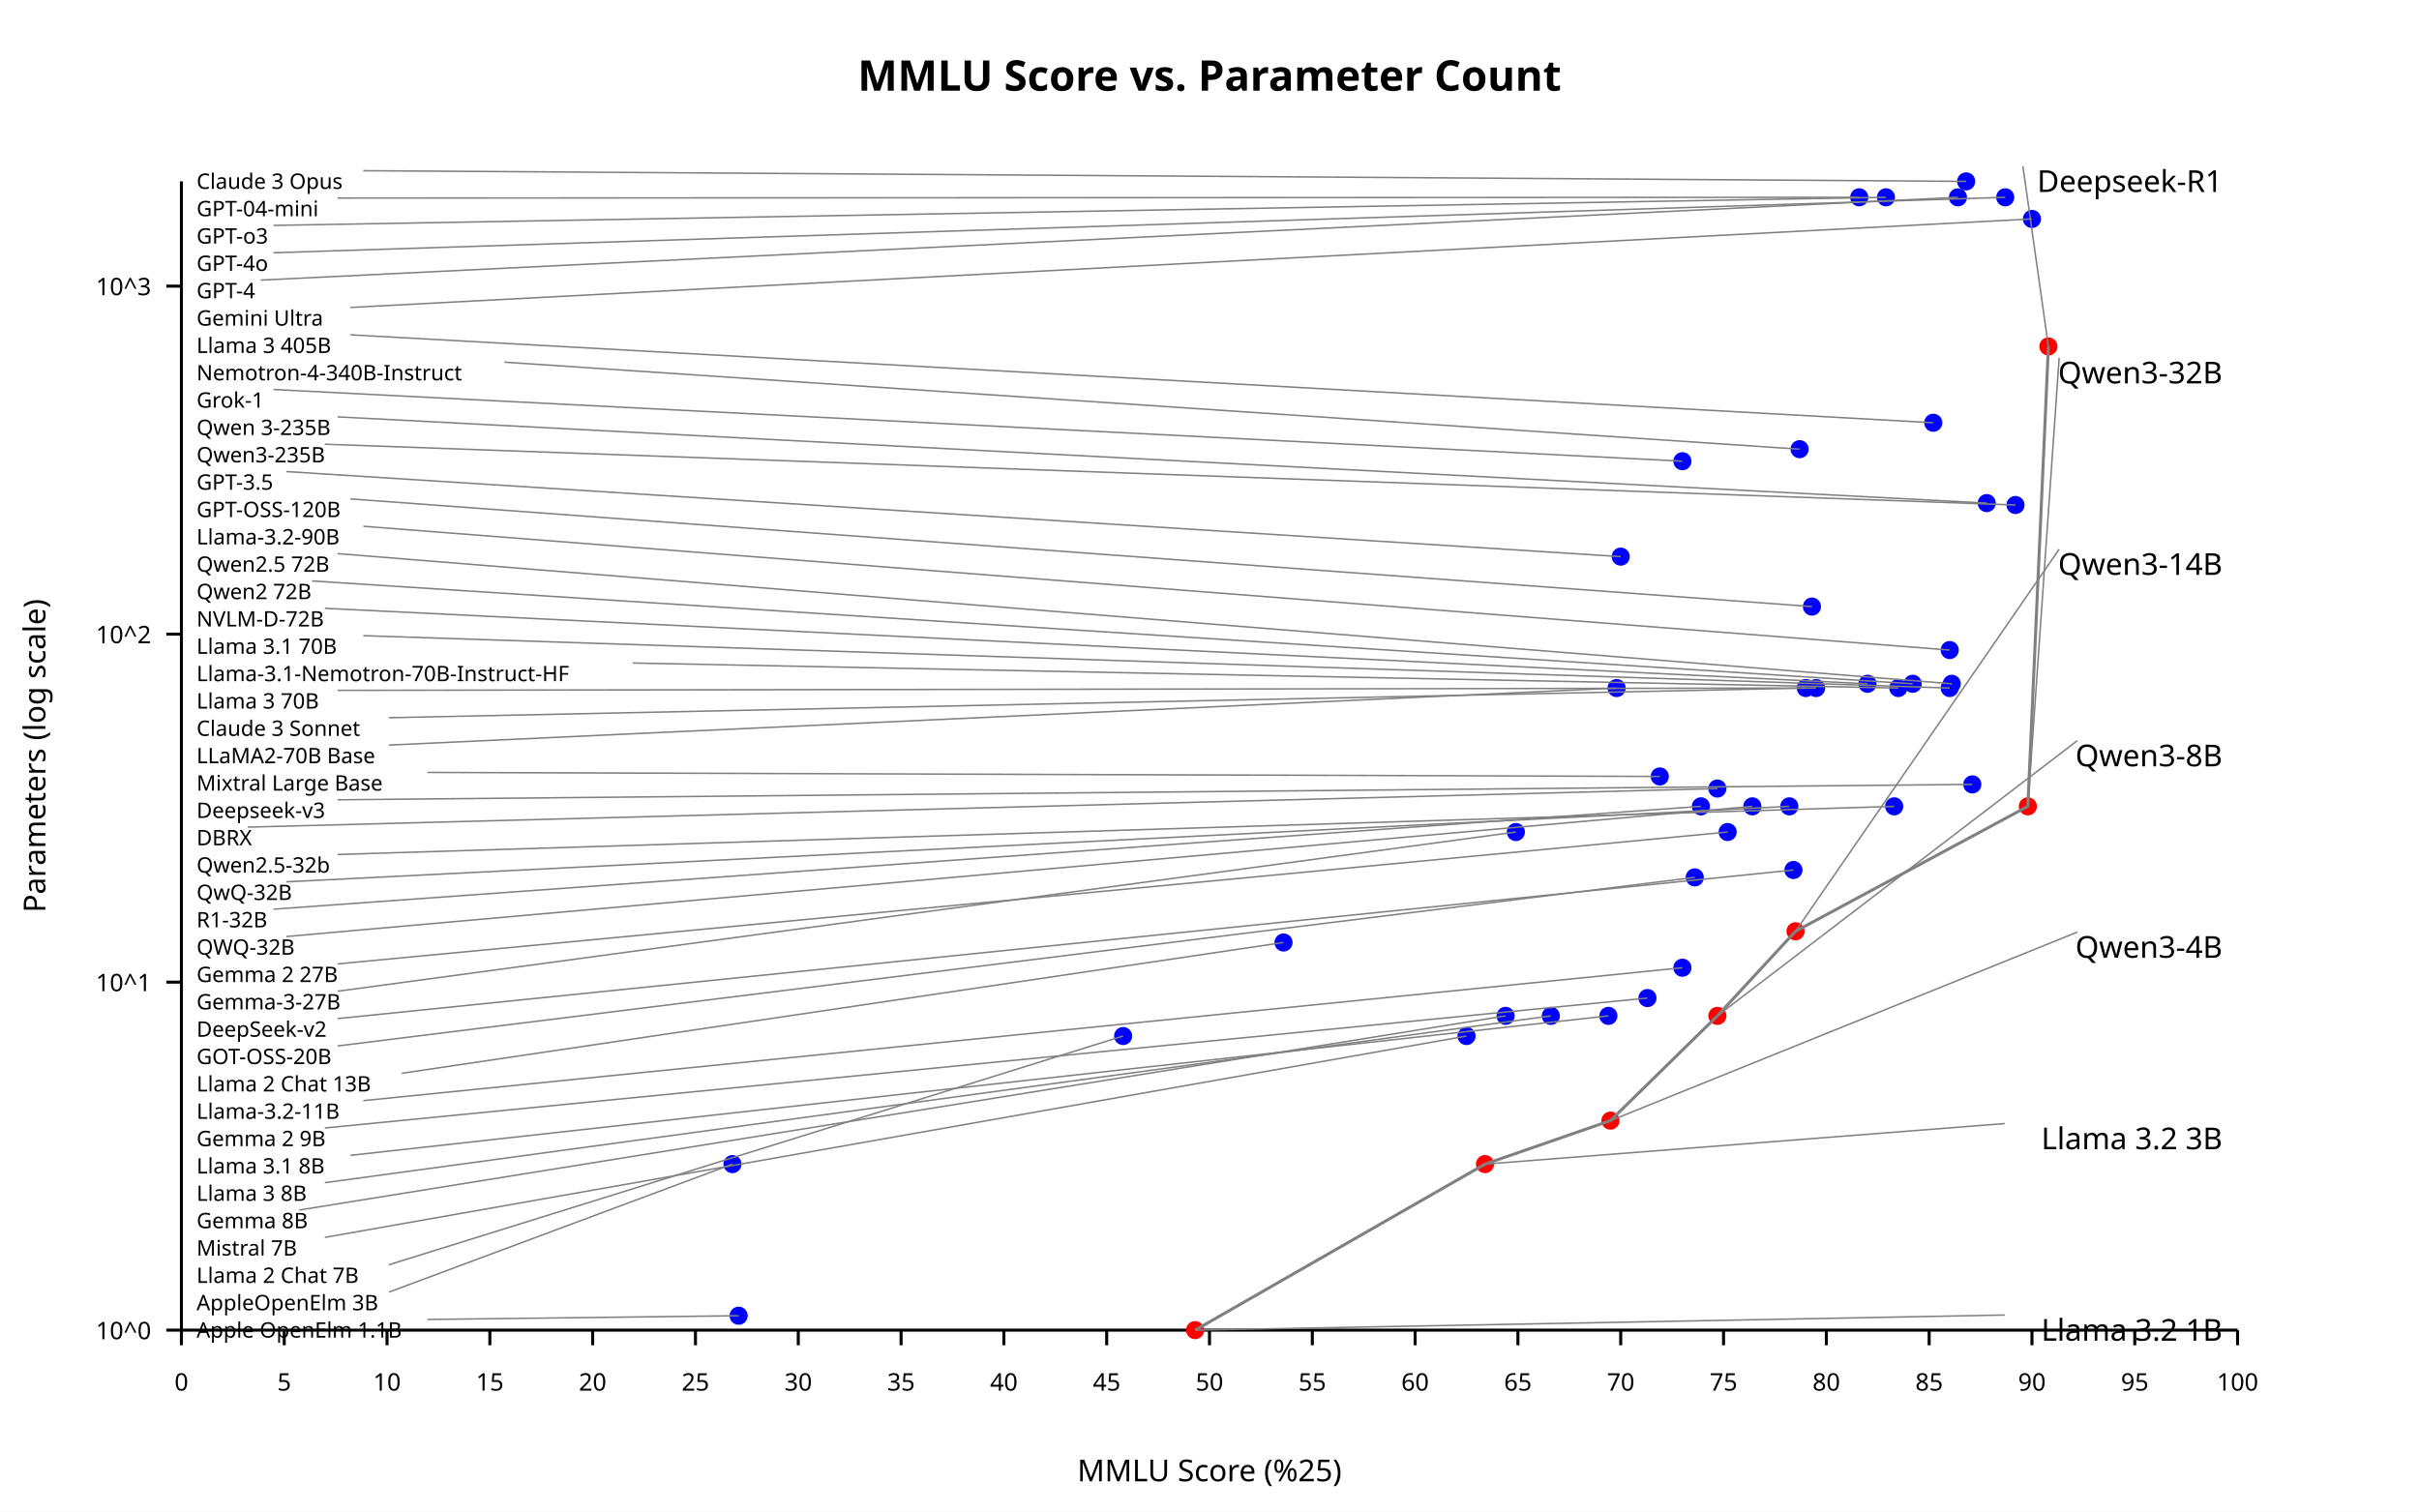
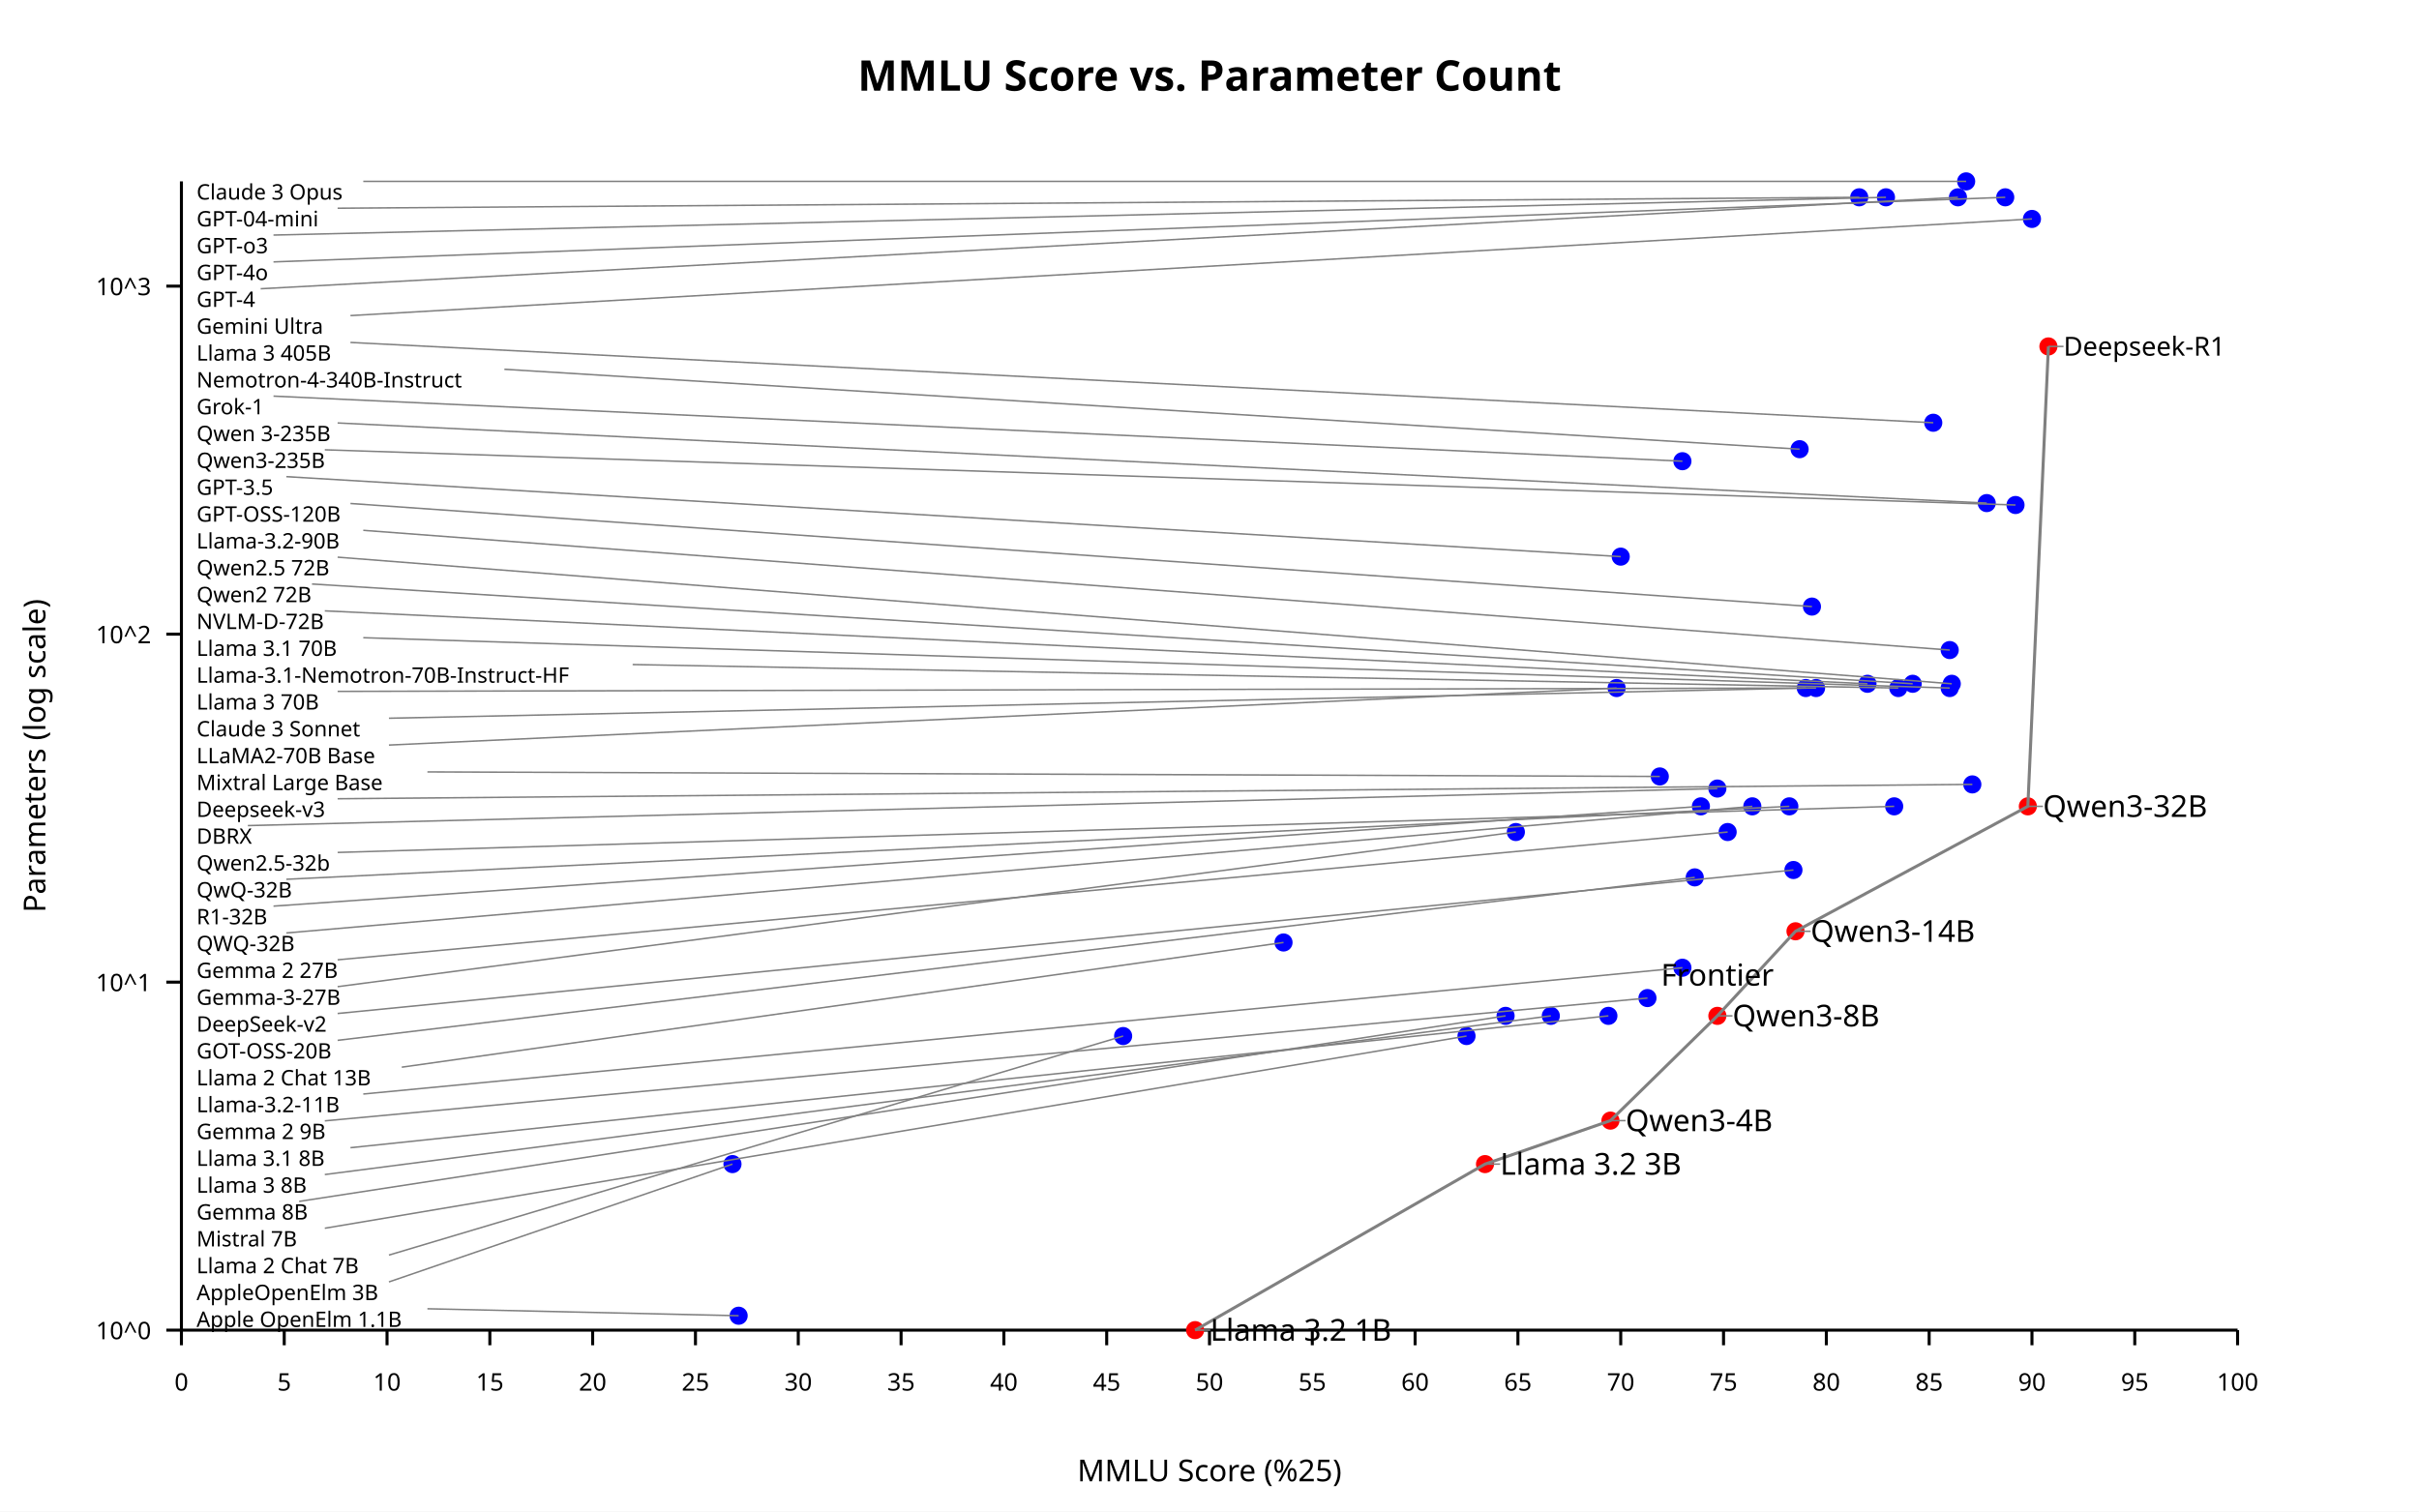
<svg xmlns="http://www.w3.org/2000/svg" width="800" height="500" font-family="sans-serif">
  <rect x="0" y="0" width="800" height="500" fill="white" />
  <line x1="60" y1="440.0" x2="740" y2="440.0" stroke="black" />
  <line x1="60" y1="60" x2="60" y2="440" stroke="black" />
  <line x1="60.0" y1="440.0" x2="60.0" y2="445.0" stroke="black" />
  <text x="60.0" y="460.0" font-size="8" text-anchor="middle">0</text>
  <line x1="94.0" y1="440.0" x2="94.0" y2="445.0" stroke="black" />
  <text x="94.0" y="460.0" font-size="8" text-anchor="middle">5</text>
  <line x1="128.0" y1="440.0" x2="128.0" y2="445.0" stroke="black" />
  <text x="128.0" y="460.0" font-size="8" text-anchor="middle">10</text>
  <line x1="162.0" y1="440.0" x2="162.0" y2="445.0" stroke="black" />
  <text x="162.0" y="460.0" font-size="8" text-anchor="middle">15</text>
  <line x1="196.0" y1="440.0" x2="196.0" y2="445.0" stroke="black" />
  <text x="196.0" y="460.0" font-size="8" text-anchor="middle">20</text>
  <line x1="230.0" y1="440.0" x2="230.0" y2="445.0" stroke="black" />
  <text x="230.0" y="460.0" font-size="8" text-anchor="middle">25</text>
  <line x1="264.0" y1="440.0" x2="264.0" y2="445.0" stroke="black" />
  <text x="264.0" y="460.0" font-size="8" text-anchor="middle">30</text>
  <line x1="298.0" y1="440.0" x2="298.0" y2="445.0" stroke="black" />
  <text x="298.0" y="460.0" font-size="8" text-anchor="middle">35</text>
  <line x1="332.0" y1="440.0" x2="332.0" y2="445.0" stroke="black" />
  <text x="332.0" y="460.0" font-size="8" text-anchor="middle">40</text>
  <line x1="366.0" y1="440.0" x2="366.0" y2="445.0" stroke="black" />
  <text x="366.0" y="460.0" font-size="8" text-anchor="middle">45</text>
  <line x1="400.0" y1="440.0" x2="400.0" y2="445.0" stroke="black" />
  <text x="400.0" y="460.0" font-size="8" text-anchor="middle">50</text>
  <line x1="434" y1="440.0" x2="434" y2="445.0" stroke="black" />
  <text x="434" y="460.0" font-size="8" text-anchor="middle">55</text>
  <line x1="468.0" y1="440.0" x2="468.0" y2="445.0" stroke="black" />
  <text x="468.0" y="460.0" font-size="8" text-anchor="middle">60</text>
  <line x1="502.0" y1="440.0" x2="502.0" y2="445.0" stroke="black" />
  <text x="502.0" y="460.0" font-size="8" text-anchor="middle">65</text>
  <line x1="536.0" y1="440.0" x2="536.0" y2="445.0" stroke="black" />
  <text x="536.0" y="460.0" font-size="8" text-anchor="middle">70</text>
  <line x1="570.0" y1="440.0" x2="570.0" y2="445.0" stroke="black" />
  <text x="570.0" y="460.0" font-size="8" text-anchor="middle">75</text>
  <line x1="604.0" y1="440.0" x2="604.0" y2="445.0" stroke="black" />
  <text x="604.0" y="460.0" font-size="8" text-anchor="middle">80</text>
  <line x1="638.0" y1="440.0" x2="638.0" y2="445.0" stroke="black" />
  <text x="638.0" y="460.0" font-size="8" text-anchor="middle">85</text>
  <line x1="672.0" y1="440.0" x2="672.0" y2="445.0" stroke="black" />
  <text x="672.0" y="460.0" font-size="8" text-anchor="middle">90</text>
  <line x1="706.0" y1="440.0" x2="706.0" y2="445.0" stroke="black" />
  <text x="706.0" y="460.0" font-size="8" text-anchor="middle">95</text>
  <line x1="740.0" y1="440.0" x2="740.0" y2="445.0" stroke="black" />
  <text x="740.0" y="460.0" font-size="8" text-anchor="middle">100</text>
  <line x1="60" y1="440.0" x2="55" y2="440.0" stroke="black" />
  <text x="50" y="443.0" font-size="8" text-anchor="end">10^0</text>
  <line x1="60" y1="324.884" x2="55" y2="324.884" stroke="black" />
  <text x="50" y="327.884" font-size="8" text-anchor="end">10^1</text>
  <line x1="60" y1="209.769" x2="55" y2="209.769" stroke="black" />
  <text x="50" y="212.769" font-size="8" text-anchor="end">10^2</text>
  <line x1="60" y1="94.653" x2="55" y2="94.653" stroke="black" />
  <text x="50" y="97.653" font-size="8" text-anchor="end">10^3</text>
  <line x1="60" y1="-20.462" x2="55" y2="-20.462" stroke="black" />
  <text x="50" y="-17.462" font-size="8" text-anchor="end">10^4</text>
  <circle cx="395.24" cy="440.0" r="3" fill="red" />
  <circle cx="244.28" cy="435.235" r="3" fill="blue" />
  <circle cx="491.12" cy="385.076" r="3" fill="red" />
  <circle cx="485.0" cy="342.716" r="3" fill="blue" />
  <circle cx="242.24" cy="385.076" r="3" fill="blue" />
  <circle cx="531.92" cy="336.04" r="3" fill="blue" />
  <circle cx="626.44" cy="266.734" r="3" fill="blue" />
  <circle cx="512.88" cy="336.04" r="3" fill="blue" />
  <circle cx="497.92" cy="336.04" r="3" fill="blue" />
  <circle cx="544.84" cy="330.152" r="3" fill="blue" />
  <circle cx="556.4" cy="320.119" r="3" fill="blue" />
  <circle cx="371.44" cy="342.716" r="3" fill="blue" />
  <circle cx="424.48" cy="311.768" r="3" fill="blue" />
  <circle cx="571.36" cy="275.228" r="3" fill="blue" />
  <circle cx="567.96" cy="260.845" r="3" fill="blue" />
  <circle cx="548.92" cy="256.844" r="3" fill="blue" />
  <circle cx="644.8" cy="227.6" r="3" fill="blue" />
  <circle cx="645.48" cy="226.192" r="3" fill="blue" />
  <circle cx="627.8" cy="227.6" r="3" fill="blue" />
  <circle cx="632.56" cy="226.192" r="3" fill="blue" />
  <circle cx="617.6" cy="226.192" r="3" fill="blue" />
  <circle cx="600.6" cy="227.6" r="3" fill="blue" />
  <circle cx="597.2" cy="227.6" r="3" fill="blue" />
  <circle cx="534.64" cy="227.6" r="3" fill="blue" />
  <circle cx="591.76" cy="266.734" r="3" fill="blue" />
  <circle cx="501.32" cy="275.228" r="3" fill="blue" />
  <circle cx="562.52" cy="266.734" r="3" fill="blue" />
  <circle cx="677.44" cy="114.6" r="3" fill="red" />
  <circle cx="593.12" cy="287.792" r="3" fill="blue" />
  <circle cx="652.28" cy="259.476" r="3" fill="blue" />
  <circle cx="644.8" cy="215.036" r="3" fill="blue" />
  <circle cx="536.0" cy="184.131" r="3" fill="blue" />
  <circle cx="556.4" cy="152.564" r="3" fill="blue" />
  <circle cx="595.16" cy="148.587" r="3" fill="blue" />
  <circle cx="579.52" cy="266.734" r="3" fill="blue" />
  <circle cx="657.04" cy="166.419" r="3" fill="blue" />
  <circle cx="532.6" cy="370.694" r="3" fill="red" />
  <circle cx="567.96" cy="336.04" r="3" fill="red" />
  <circle cx="593.8" cy="308.063" r="3" fill="red" />
  <circle cx="670.64" cy="266.734" r="3" fill="red" />
  <circle cx="639.36" cy="139.841" r="3" fill="blue" />
  <circle cx="672.0" cy="72.422" r="3" fill="blue" />
  <circle cx="614.88" cy="65.267" r="3" fill="blue" />
  <circle cx="623.72" cy="65.267" r="3" fill="blue" />
  <circle cx="663.16" cy="65.267" r="3" fill="blue" />
  <circle cx="647.52" cy="65.267" r="3" fill="blue" />
  <circle cx="650.24" cy="60.0" r="3" fill="blue" />
  <circle cx="666.56" cy="167.053" r="3" fill="blue" />
  <circle cx="560.48" cy="290.231" r="3" fill="blue" />
  <circle cx="599.24" cy="200.654" r="3" fill="blue" />
  <polyline fill="none" stroke="gray" stroke-width="1" points="395.24,440.0 491.12,385.076 532.6,370.694 567.96,336.04 593.8,308.063 670.64,266.734 677.44,114.6" />
-   <line x1="650.24" y1="60.0" x2="120.144" y2="56.465" stroke="gray" stroke-width="0.5" />
-   <text x="65" y="62.474" font-size="7.07" text-anchor="start">Claude 3 Opus</text>
-   <line x1="614.88" y1="65.267" x2="111.66" y2="65.513" stroke="gray" stroke-width="0.5" />
-   <text x="65" y="71.522" font-size="7.07" text-anchor="start">GPT-04-mini</text>
-   <line x1="623.72" y1="65.267" x2="90.451" y2="74.56" stroke="gray" stroke-width="0.5" />
-   <text x="65" y="80.57" font-size="7.07" text-anchor="start">GPT-o3</text>
-   <line x1="663.16" y1="65.267" x2="90.451" y2="83.608" stroke="gray" stroke-width="0.5" />
-   <text x="65" y="89.617" font-size="7.07" text-anchor="start">GPT-4o</text>
-   <line x1="647.52" y1="65.267" x2="86.209" y2="92.656" stroke="gray" stroke-width="0.5" />
-   <text x="65" y="98.665" font-size="7.07" text-anchor="start">GPT-4</text>
-   <line x1="672.0" y1="72.422" x2="115.902" y2="101.703" stroke="gray" stroke-width="0.5" />
-   <text x="65" y="107.713" font-size="7.07" text-anchor="start">Gemini Ultra</text>
-   <line x1="639.36" y1="139.841" x2="115.902" y2="110.751" stroke="gray" stroke-width="0.5" />
-   <text x="65" y="116.76" font-size="7.07" text-anchor="start">Llama 3 405B</text>
-   <line x1="595.16" y1="148.587" x2="166.805" y2="119.798" stroke="gray" stroke-width="0.5" />
-   <text x="65" y="125.808" font-size="7.07" text-anchor="start">Nemotron-4-340B-Instruct</text>
-   <line x1="556.4" y1="152.564" x2="90.451" y2="128.846" stroke="gray" stroke-width="0.5" />
-   <text x="65" y="134.855" font-size="7.07" text-anchor="start">Grok-1</text>
-   <line x1="657.04" y1="166.419" x2="111.66" y2="137.894" stroke="gray" stroke-width="0.5" />
-   <text x="65" y="143.903" font-size="7.07" text-anchor="start">Qwen 3-235B</text>
-   <line x1="666.56" y1="167.053" x2="107.419" y2="146.941" stroke="gray" stroke-width="0.5" />
-   <text x="65" y="152.951" font-size="7.07" text-anchor="start">Qwen3-235B</text>
-   <line x1="536.0" y1="184.131" x2="94.693" y2="155.989" stroke="gray" stroke-width="0.5" />
-   <text x="65" y="161.998" font-size="7.07" text-anchor="start">GPT-3.5</text>
-   <line x1="599.24" y1="200.654" x2="115.902" y2="165.037" stroke="gray" stroke-width="0.5" />
-   <text x="65" y="171.046" font-size="7.07" text-anchor="start">GPT-OSS-120B</text>
-   <line x1="644.8" y1="215.036" x2="120.144" y2="174.084" stroke="gray" stroke-width="0.5" />
-   <text x="65" y="180.093" font-size="7.07" text-anchor="start">Llama-3.2-90B</text>
-   <line x1="645.48" y1="226.192" x2="111.66" y2="183.132" stroke="gray" stroke-width="0.5" />
-   <text x="65" y="189.141" font-size="7.07" text-anchor="start">Qwen2.5 72B</text>
-   <line x1="632.56" y1="226.192" x2="103.177" y2="192.179" stroke="gray" stroke-width="0.5" />
-   <text x="65" y="198.189" font-size="7.07" text-anchor="start">Qwen2 72B</text>
-   <line x1="617.6" y1="226.192" x2="107.419" y2="201.227" stroke="gray" stroke-width="0.5" />
-   <text x="65" y="207.236" font-size="7.07" text-anchor="start">NVLM-D-72B</text>
-   <line x1="644.8" y1="227.6" x2="120.144" y2="210.275" stroke="gray" stroke-width="0.5" />
-   <text x="65" y="216.284" font-size="7.07" text-anchor="start">Llama 3.1 70B</text>
-   <line x1="627.8" y1="227.6" x2="209.223" y2="219.322" stroke="gray" stroke-width="0.5" />
-   <text x="65" y="225.332" font-size="7.07" text-anchor="start">Llama-3.1-Nemotron-70B-Instruct-HF</text>
-   <line x1="600.6" y1="227.6" x2="111.66" y2="228.37" stroke="gray" stroke-width="0.5" />
-   <text x="65" y="234.379" font-size="7.07" text-anchor="start">Llama 3 70B</text>
-   <line x1="597.2" y1="227.6" x2="128.628" y2="237.417" stroke="gray" stroke-width="0.5" />
-   <text x="65" y="243.427" font-size="7.07" text-anchor="start">Claude 3 Sonnet</text>
+   <text x="567.96" y="326.04" font-size="10" text-anchor="middle">Frontier</text>
+   <line x1="650.24" y1="60.0" x2="120.144" y2="60.0" stroke="gray" stroke-width="0.5" />
+   <text x="65" y="66.009" font-size="7.07" text-anchor="start">Claude 3 Opus</text>
+   <line x1="614.88" y1="65.267" x2="111.66" y2="68.879" stroke="gray" stroke-width="0.5" />
+   <text x="65" y="74.889" font-size="7.07" text-anchor="start">GPT-04-mini</text>
+   <line x1="623.72" y1="65.267" x2="90.451" y2="77.759" stroke="gray" stroke-width="0.5" />
+   <text x="65" y="83.768" font-size="7.07" text-anchor="start">GPT-o3</text>
+   <line x1="663.16" y1="65.267" x2="90.451" y2="86.638" stroke="gray" stroke-width="0.5" />
+   <text x="65" y="92.647" font-size="7.07" text-anchor="start">GPT-4o</text>
+   <line x1="647.52" y1="65.267" x2="86.209" y2="95.517" stroke="gray" stroke-width="0.5" />
+   <text x="65" y="101.526" font-size="7.07" text-anchor="start">GPT-4</text>
+   <line x1="672.0" y1="72.422" x2="115.902" y2="104.396" stroke="gray" stroke-width="0.5" />
+   <text x="65" y="110.406" font-size="7.07" text-anchor="start">Gemini Ultra</text>
+   <line x1="639.36" y1="139.841" x2="115.902" y2="113.276" stroke="gray" stroke-width="0.5" />
+   <text x="65" y="119.285" font-size="7.07" text-anchor="start">Llama 3 405B</text>
+   <line x1="595.16" y1="148.587" x2="166.805" y2="122.155" stroke="gray" stroke-width="0.5" />
+   <text x="65" y="128.164" font-size="7.07" text-anchor="start">Nemotron-4-340B-Instruct</text>
+   <line x1="556.4" y1="152.564" x2="90.451" y2="131.034" stroke="gray" stroke-width="0.5" />
+   <text x="65" y="137.044" font-size="7.07" text-anchor="start">Grok-1</text>
+   <line x1="657.04" y1="166.419" x2="111.66" y2="139.914" stroke="gray" stroke-width="0.5" />
+   <text x="65" y="145.923" font-size="7.07" text-anchor="start">Qwen 3-235B</text>
+   <line x1="666.56" y1="167.053" x2="107.419" y2="148.793" stroke="gray" stroke-width="0.5" />
+   <text x="65" y="154.802" font-size="7.07" text-anchor="start">Qwen3-235B</text>
+   <line x1="536.0" y1="184.131" x2="94.693" y2="157.672" stroke="gray" stroke-width="0.5" />
+   <text x="65" y="163.682" font-size="7.07" text-anchor="start">GPT-3.5</text>
+   <line x1="599.24" y1="200.654" x2="115.902" y2="166.551" stroke="gray" stroke-width="0.5" />
+   <text x="65" y="172.561" font-size="7.07" text-anchor="start">GPT-OSS-120B</text>
+   <line x1="644.8" y1="215.036" x2="120.144" y2="175.431" stroke="gray" stroke-width="0.5" />
+   <text x="65" y="181.44" font-size="7.07" text-anchor="start">Llama-3.2-90B</text>
+   <line x1="645.48" y1="226.192" x2="111.66" y2="184.31" stroke="gray" stroke-width="0.5" />
+   <text x="65" y="190.319" font-size="7.07" text-anchor="start">Qwen2.5 72B</text>
+   <line x1="632.56" y1="226.192" x2="103.177" y2="193.189" stroke="gray" stroke-width="0.5" />
+   <text x="65" y="199.199" font-size="7.07" text-anchor="start">Qwen2 72B</text>
+   <line x1="617.6" y1="226.192" x2="107.419" y2="202.069" stroke="gray" stroke-width="0.5" />
+   <text x="65" y="208.078" font-size="7.07" text-anchor="start">NVLM-D-72B</text>
+   <line x1="644.8" y1="227.6" x2="120.144" y2="210.948" stroke="gray" stroke-width="0.5" />
+   <text x="65" y="216.957" font-size="7.07" text-anchor="start">Llama 3.1 70B</text>
+   <line x1="627.8" y1="227.6" x2="209.223" y2="219.827" stroke="gray" stroke-width="0.5" />
+   <text x="65" y="225.837" font-size="7.07" text-anchor="start">Llama-3.1-Nemotron-70B-Instruct-HF</text>
+   <line x1="600.6" y1="227.6" x2="111.66" y2="228.707" stroke="gray" stroke-width="0.5" />
+   <text x="65" y="234.716" font-size="7.07" text-anchor="start">Llama 3 70B</text>
+   <line x1="597.2" y1="227.6" x2="128.628" y2="237.586" stroke="gray" stroke-width="0.5" />
+   <text x="65" y="243.595" font-size="7.07" text-anchor="start">Claude 3 Sonnet</text>
  <line x1="534.64" y1="227.6" x2="128.628" y2="246.465" stroke="gray" stroke-width="0.5" />
  <text x="65" y="252.474" font-size="7.07" text-anchor="start">LLaMA2-70B Base</text>
-   <line x1="548.92" y1="256.844" x2="141.353" y2="255.513" stroke="gray" stroke-width="0.5" />
-   <text x="65" y="261.522" font-size="7.07" text-anchor="start">Mixtral Large Base</text>
-   <line x1="652.28" y1="259.476" x2="111.66" y2="264.56" stroke="gray" stroke-width="0.5" />
-   <text x="65" y="270.57" font-size="7.07" text-anchor="start">Deepseek-v3</text>
-   <line x1="567.96" y1="260.845" x2="81.967" y2="273.608" stroke="gray" stroke-width="0.5" />
-   <text x="65" y="279.617" font-size="7.07" text-anchor="start">DBRX</text>
-   <line x1="626.44" y1="266.734" x2="111.66" y2="282.656" stroke="gray" stroke-width="0.5" />
-   <text x="65" y="288.665" font-size="7.07" text-anchor="start">Qwen2.5-32b</text>
-   <line x1="591.76" y1="266.734" x2="94.693" y2="291.703" stroke="gray" stroke-width="0.5" />
-   <text x="65" y="297.713" font-size="7.07" text-anchor="start">QwQ-32B</text>
-   <line x1="562.52" y1="266.734" x2="90.451" y2="300.751" stroke="gray" stroke-width="0.5" />
-   <text x="65" y="306.76" font-size="7.07" text-anchor="start">R1-32B</text>
-   <line x1="579.52" y1="266.734" x2="94.693" y2="309.798" stroke="gray" stroke-width="0.5" />
-   <text x="65" y="315.808" font-size="7.07" text-anchor="start">QWQ-32B</text>
-   <line x1="571.36" y1="275.228" x2="111.66" y2="318.846" stroke="gray" stroke-width="0.5" />
-   <text x="65" y="324.855" font-size="7.07" text-anchor="start">Gemma 2 27B</text>
-   <line x1="501.32" y1="275.228" x2="111.66" y2="327.894" stroke="gray" stroke-width="0.5" />
-   <text x="65" y="333.903" font-size="7.07" text-anchor="start">Gemma-3-27B</text>
-   <line x1="593.12" y1="287.792" x2="111.66" y2="336.941" stroke="gray" stroke-width="0.5" />
-   <text x="65" y="342.951" font-size="7.07" text-anchor="start">DeepSeek-v2</text>
-   <line x1="560.48" y1="290.231" x2="111.66" y2="345.989" stroke="gray" stroke-width="0.5" />
-   <text x="65" y="351.998" font-size="7.07" text-anchor="start">GOT-OSS-20B</text>
-   <line x1="424.48" y1="311.768" x2="132.87" y2="355.037" stroke="gray" stroke-width="0.5" />
-   <text x="65" y="361.046" font-size="7.07" text-anchor="start">Llama 2 Chat 13B</text>
-   <line x1="556.4" y1="320.119" x2="120.144" y2="364.084" stroke="gray" stroke-width="0.5" />
-   <text x="65" y="370.093" font-size="7.07" text-anchor="start">Llama-3.2-11B</text>
-   <line x1="544.84" y1="330.152" x2="107.419" y2="373.132" stroke="gray" stroke-width="0.5" />
-   <text x="65" y="379.141" font-size="7.07" text-anchor="start">Gemma 2 9B</text>
-   <line x1="531.92" y1="336.04" x2="115.902" y2="382.179" stroke="gray" stroke-width="0.5" />
-   <text x="65" y="388.189" font-size="7.07" text-anchor="start">Llama 3.1 8B</text>
-   <line x1="512.88" y1="336.04" x2="107.419" y2="391.227" stroke="gray" stroke-width="0.5" />
-   <text x="65" y="397.236" font-size="7.07" text-anchor="start">Llama 3 8B</text>
-   <line x1="497.92" y1="336.04" x2="98.935" y2="400.275" stroke="gray" stroke-width="0.5" />
-   <text x="65" y="406.284" font-size="7.07" text-anchor="start">Gemma 8B</text>
-   <line x1="485.0" y1="342.716" x2="107.419" y2="409.322" stroke="gray" stroke-width="0.5" />
-   <text x="65" y="415.332" font-size="7.07" text-anchor="start">Mistral 7B</text>
-   <line x1="371.44" y1="342.716" x2="128.628" y2="418.37" stroke="gray" stroke-width="0.5" />
-   <text x="65" y="424.379" font-size="7.07" text-anchor="start">Llama 2 Chat 7B</text>
-   <line x1="242.24" y1="385.076" x2="128.628" y2="427.417" stroke="gray" stroke-width="0.5" />
-   <text x="65" y="433.427" font-size="7.07" text-anchor="start">AppleOpenElm 3B</text>
-   <line x1="244.28" y1="435.235" x2="141.353" y2="436.465" stroke="gray" stroke-width="0.5" />
-   <text x="65" y="442.474" font-size="7.07" text-anchor="start">Apple OpenElm 1.1B</text>
-   <line x1="677.44" y1="114.6" x2="669.0" y2="55.0" stroke="gray" stroke-width="0.5" />
-   <text x="735" y="63.5" font-size="10" text-anchor="end">Deepseek-R1</text>
-   <line x1="670.64" y1="266.734" x2="681.0" y2="118.333" stroke="gray" stroke-width="0.5" />
-   <text x="735" y="126.833" font-size="10" text-anchor="end">Qwen3-32B</text>
-   <line x1="593.8" y1="308.063" x2="681.0" y2="181.667" stroke="gray" stroke-width="0.5" />
-   <text x="735" y="190.167" font-size="10" text-anchor="end">Qwen3-14B</text>
-   <line x1="567.96" y1="336.04" x2="687.0" y2="245.0" stroke="gray" stroke-width="0.5" />
-   <text x="735" y="253.5" font-size="10" text-anchor="end">Qwen3-8B</text>
-   <line x1="532.6" y1="370.694" x2="687.0" y2="308.333" stroke="gray" stroke-width="0.5" />
-   <text x="735" y="316.833" font-size="10" text-anchor="end">Qwen3-4B</text>
-   <line x1="491.12" y1="385.076" x2="663.0" y2="371.667" stroke="gray" stroke-width="0.5" />
-   <text x="735" y="380.167" font-size="10" text-anchor="end">Llama 3.2 3B</text>
-   <line x1="395.24" y1="440.0" x2="663.0" y2="435.0" stroke="gray" stroke-width="0.5" />
-   <text x="735" y="443.5" font-size="10" text-anchor="end">Llama 3.2 1B</text>
+   <line x1="548.92" y1="256.844" x2="141.353" y2="255.344" stroke="gray" stroke-width="0.5" />
+   <text x="65" y="261.354" font-size="7.07" text-anchor="start">Mixtral Large Base</text>
+   <line x1="652.28" y1="259.476" x2="111.66" y2="264.224" stroke="gray" stroke-width="0.5" />
+   <text x="65" y="270.233" font-size="7.07" text-anchor="start">Deepseek-v3</text>
+   <line x1="567.96" y1="260.845" x2="81.967" y2="273.103" stroke="gray" stroke-width="0.5" />
+   <text x="65" y="279.112" font-size="7.07" text-anchor="start">DBRX</text>
+   <line x1="626.44" y1="266.734" x2="111.66" y2="281.982" stroke="gray" stroke-width="0.5" />
+   <text x="65" y="287.992" font-size="7.07" text-anchor="start">Qwen2.5-32b</text>
+   <line x1="591.76" y1="266.734" x2="94.693" y2="290.862" stroke="gray" stroke-width="0.5" />
+   <text x="65" y="296.871" font-size="7.07" text-anchor="start">QwQ-32B</text>
+   <line x1="562.52" y1="266.734" x2="90.451" y2="299.741" stroke="gray" stroke-width="0.5" />
+   <text x="65" y="305.75" font-size="7.07" text-anchor="start">R1-32B</text>
+   <line x1="579.52" y1="266.734" x2="94.693" y2="308.62" stroke="gray" stroke-width="0.5" />
+   <text x="65" y="314.629" font-size="7.07" text-anchor="start">QWQ-32B</text>
+   <line x1="571.36" y1="275.228" x2="111.66" y2="317.499" stroke="gray" stroke-width="0.5" />
+   <text x="65" y="323.509" font-size="7.07" text-anchor="start">Gemma 2 27B</text>
+   <line x1="501.32" y1="275.228" x2="111.66" y2="326.379" stroke="gray" stroke-width="0.5" />
+   <text x="65" y="332.388" font-size="7.07" text-anchor="start">Gemma-3-27B</text>
+   <line x1="593.12" y1="287.792" x2="111.66" y2="335.258" stroke="gray" stroke-width="0.5" />
+   <text x="65" y="341.267" font-size="7.07" text-anchor="start">DeepSeek-v2</text>
+   <line x1="560.48" y1="290.231" x2="111.66" y2="344.137" stroke="gray" stroke-width="0.5" />
+   <text x="65" y="350.147" font-size="7.07" text-anchor="start">GOT-OSS-20B</text>
+   <line x1="424.48" y1="311.768" x2="132.87" y2="353.017" stroke="gray" stroke-width="0.5" />
+   <text x="65" y="359.026" font-size="7.07" text-anchor="start">Llama 2 Chat 13B</text>
+   <line x1="556.4" y1="320.119" x2="120.144" y2="361.896" stroke="gray" stroke-width="0.5" />
+   <text x="65" y="367.905" font-size="7.07" text-anchor="start">Llama-3.2-11B</text>
+   <line x1="544.84" y1="330.152" x2="107.419" y2="370.775" stroke="gray" stroke-width="0.5" />
+   <text x="65" y="376.784" font-size="7.07" text-anchor="start">Gemma 2 9B</text>
+   <line x1="531.92" y1="336.04" x2="115.902" y2="379.654" stroke="gray" stroke-width="0.5" />
+   <text x="65" y="385.664" font-size="7.07" text-anchor="start">Llama 3.1 8B</text>
+   <line x1="512.88" y1="336.04" x2="107.419" y2="388.534" stroke="gray" stroke-width="0.5" />
+   <text x="65" y="394.543" font-size="7.07" text-anchor="start">Llama 3 8B</text>
+   <line x1="497.92" y1="336.04" x2="98.935" y2="397.413" stroke="gray" stroke-width="0.5" />
+   <text x="65" y="403.422" font-size="7.07" text-anchor="start">Gemma 8B</text>
+   <line x1="485.0" y1="342.716" x2="107.419" y2="406.292" stroke="gray" stroke-width="0.5" />
+   <text x="65" y="412.302" font-size="7.07" text-anchor="start">Mistral 7B</text>
+   <line x1="371.44" y1="342.716" x2="128.628" y2="415.172" stroke="gray" stroke-width="0.5" />
+   <text x="65" y="421.181" font-size="7.07" text-anchor="start">Llama 2 Chat 7B</text>
+   <line x1="242.24" y1="385.076" x2="128.628" y2="424.051" stroke="gray" stroke-width="0.5" />
+   <text x="65" y="430.06" font-size="7.07" text-anchor="start">AppleOpenElm 3B</text>
+   <line x1="244.28" y1="435.235" x2="141.353" y2="432.93" stroke="gray" stroke-width="0.5" />
+   <text x="65" y="438.94" font-size="7.07" text-anchor="start">Apple OpenElm 1.1B</text>
+   <line x1="677.44" y1="114.6" x2="682.44" y2="114.6" stroke="gray" stroke-width="0.5" />
+   <text x="682.44" y="117.653" font-size="8.721" text-anchor="start">Deepseek-R1</text>
+   <line x1="670.64" y1="266.734" x2="675.64" y2="266.734" stroke="gray" stroke-width="0.5" />
+   <text x="675.64" y="270.234" font-size="10" text-anchor="start">Qwen3-32B</text>
+   <line x1="593.8" y1="308.063" x2="598.8" y2="308.063" stroke="gray" stroke-width="0.5" />
+   <text x="598.8" y="311.563" font-size="10" text-anchor="start">Qwen3-14B</text>
+   <line x1="567.96" y1="336.04" x2="572.96" y2="336.04" stroke="gray" stroke-width="0.5" />
+   <text x="572.96" y="339.54" font-size="10" text-anchor="start">Qwen3-8B</text>
+   <line x1="532.6" y1="370.694" x2="537.6" y2="370.694" stroke="gray" stroke-width="0.5" />
+   <text x="537.6" y="374.194" font-size="10" text-anchor="start">Qwen3-4B</text>
+   <line x1="491.12" y1="385.076" x2="496.12" y2="385.076" stroke="gray" stroke-width="0.5" />
+   <text x="496.12" y="388.576" font-size="10" text-anchor="start">Llama 3.2 3B</text>
+   <line x1="395.24" y1="440.0" x2="400.24" y2="440.0" stroke="gray" stroke-width="0.5" />
+   <text x="400.24" y="443.5" font-size="10" text-anchor="start">Llama 3.2 1B</text>
  <text x="400.0" y="30.0" font-size="14" text-anchor="middle" font-weight="bold">MMLU Score vs. Parameter Count</text>
  <text x="400.0" y="490" font-size="10" text-anchor="middle">MMLU Score (%25)</text>
  <text x="15" y="250.0" font-size="10" text-anchor="middle" transform="rotate(-90,15,250.0)">Parameters (log scale)</text>
</svg>
